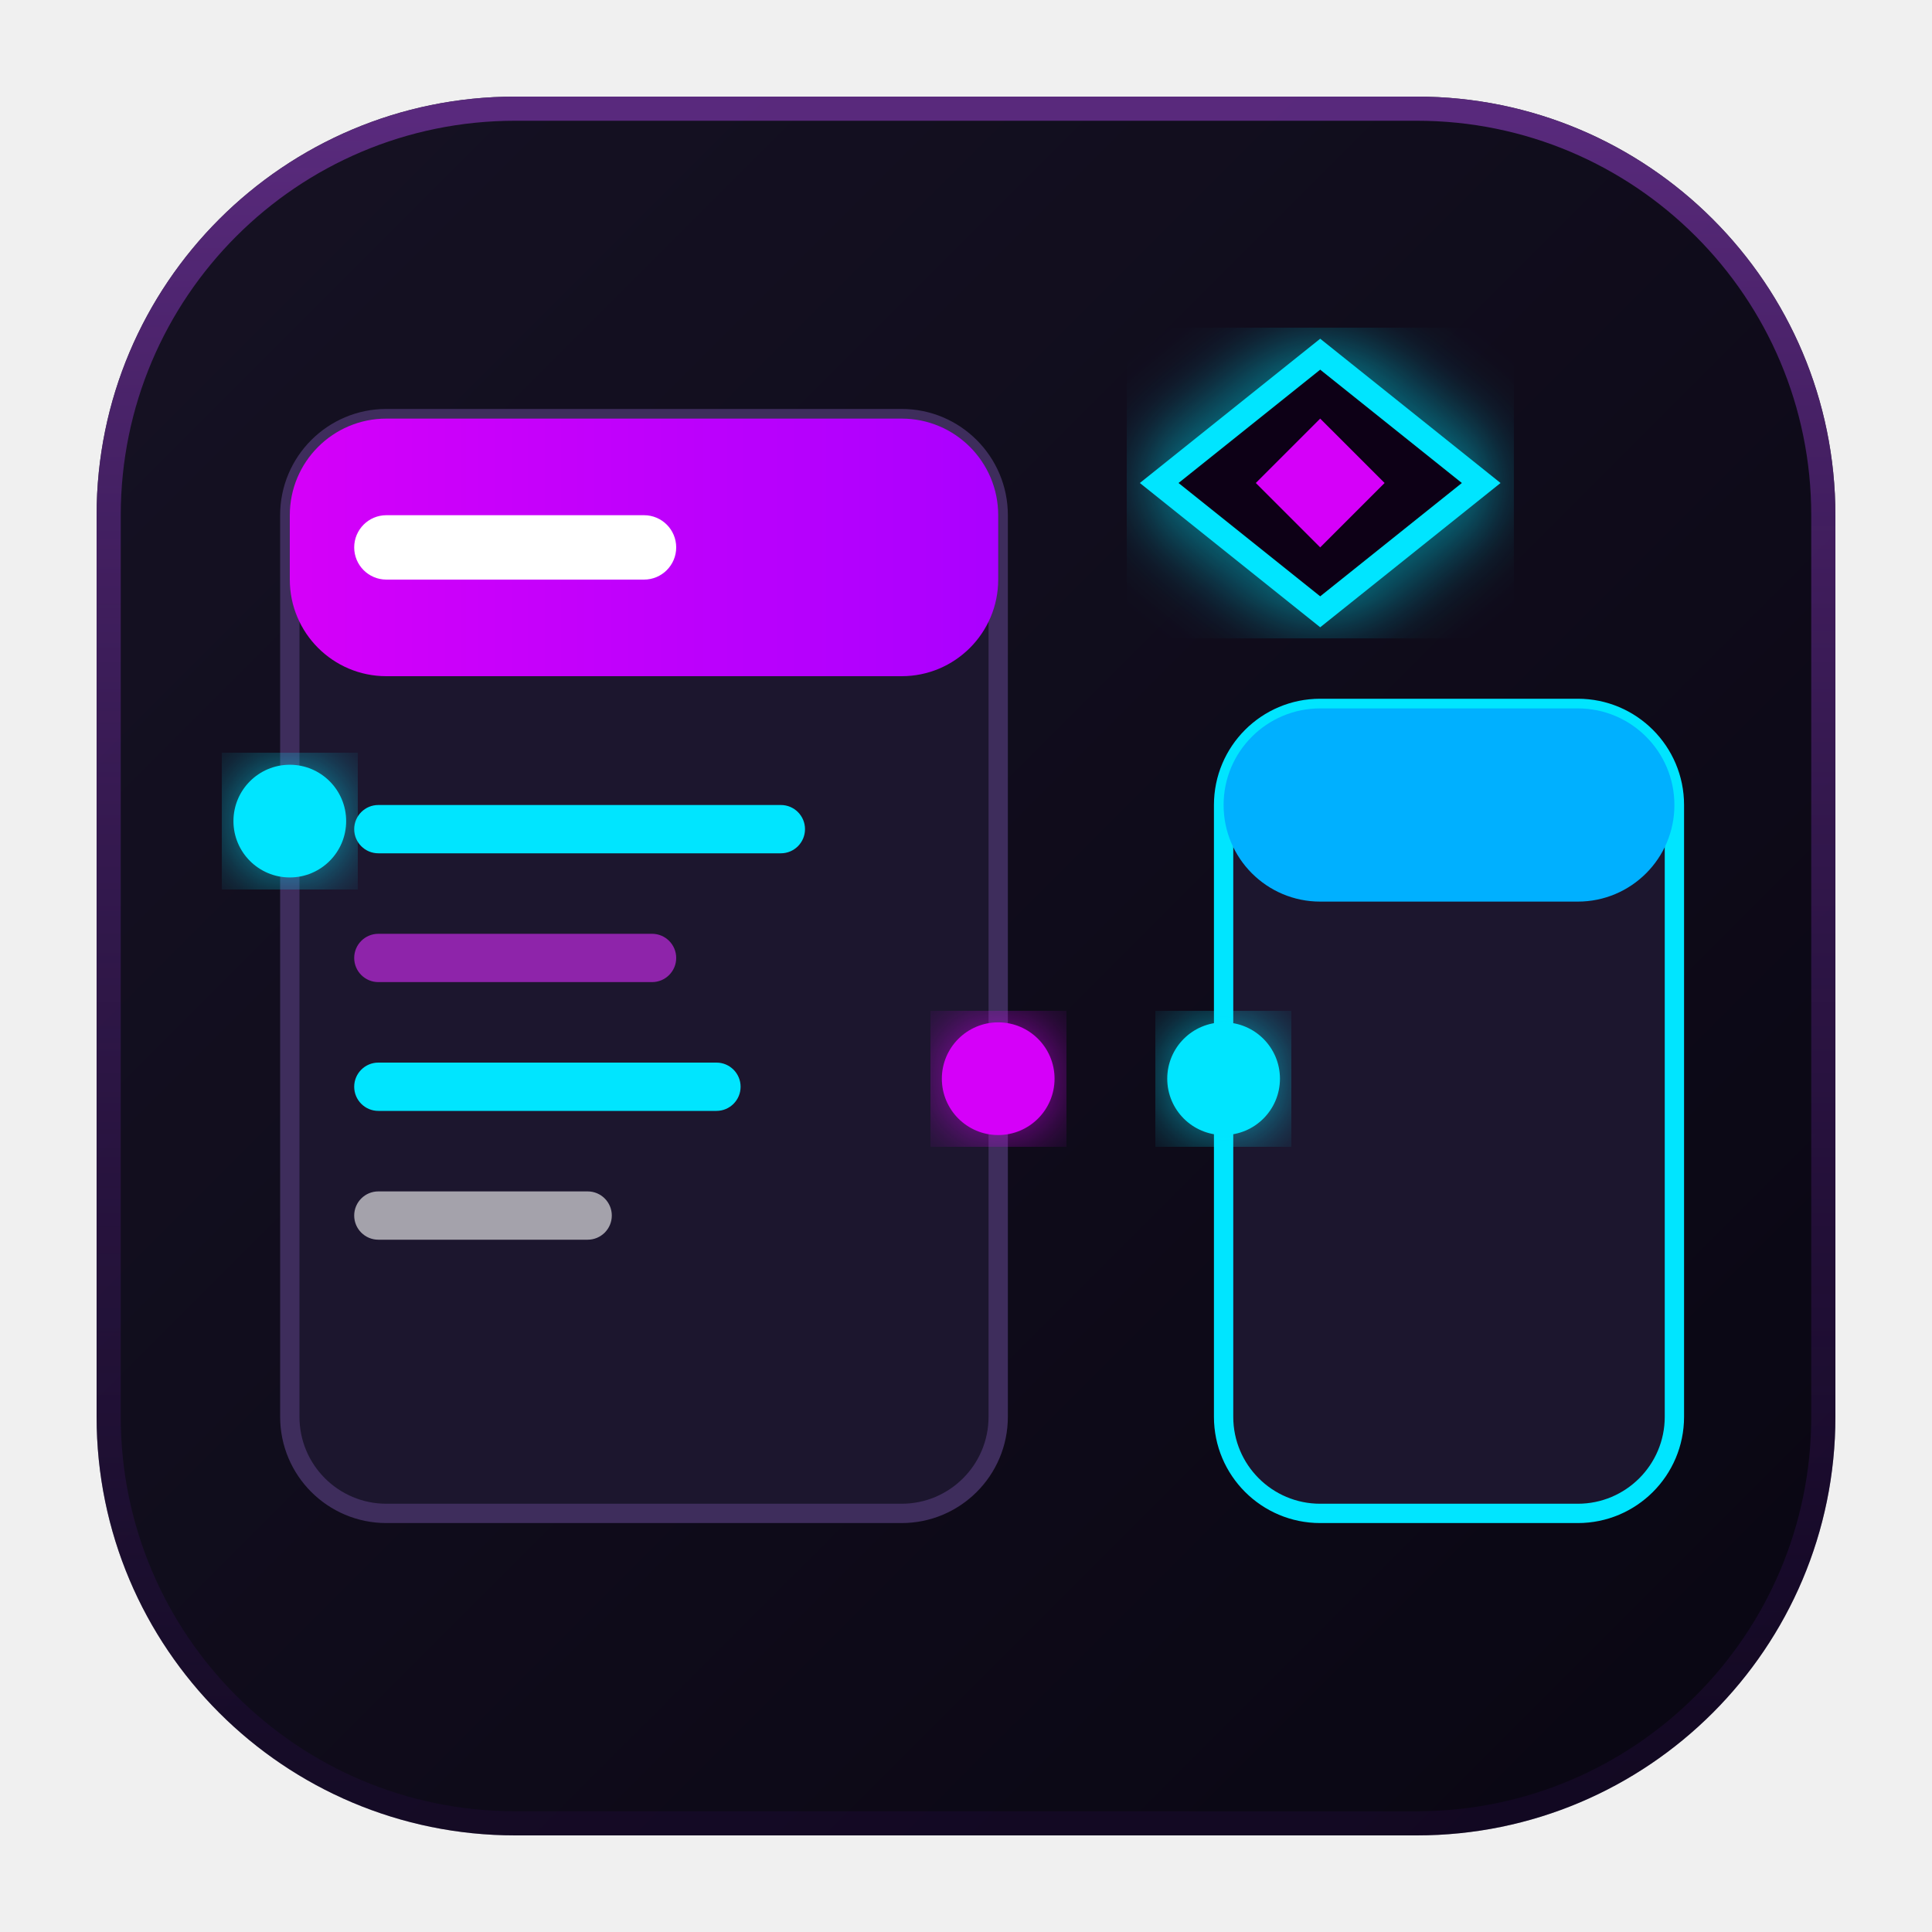
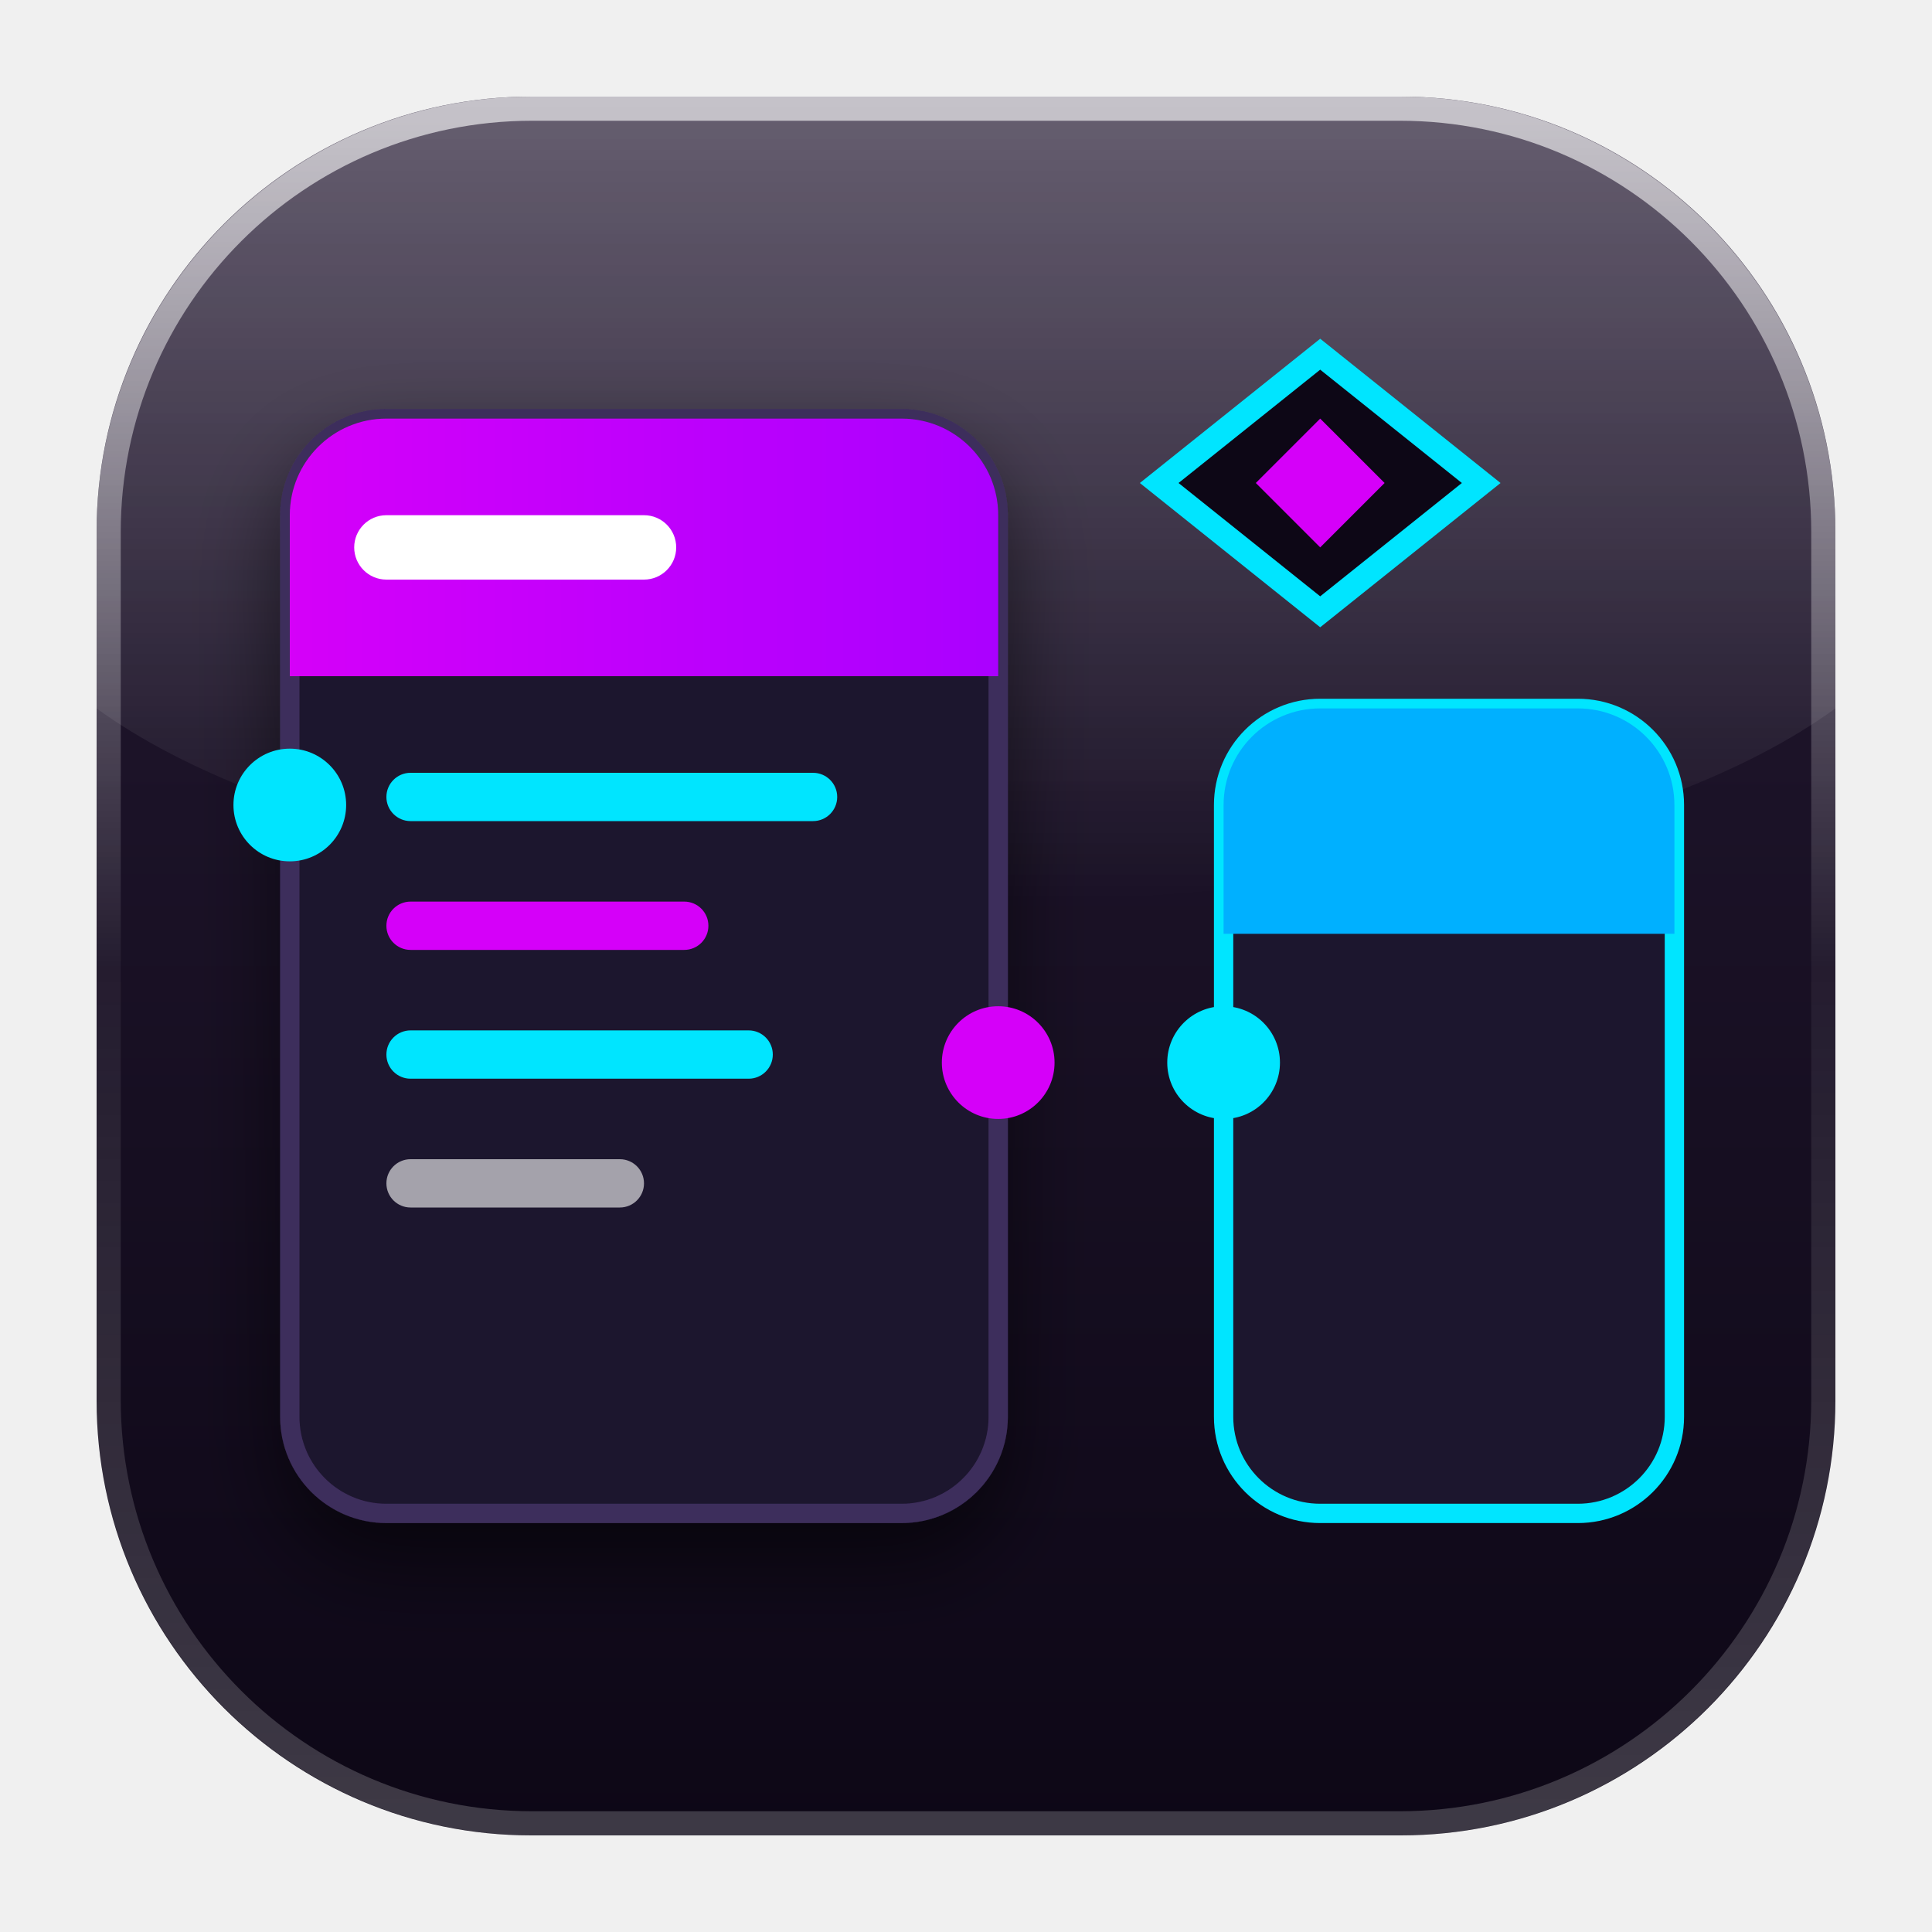
<svg xmlns="http://www.w3.org/2000/svg" viewBox="0 0 120 120" width="120" height="120" data-name="logic-node">
  <defs>
-     <linearGradient id="nodePlate" x1="0" y1="0" x2="1" y2="1">
-       <stop offset="0%" stop-color="#161224" />
-       <stop offset="100%" stop-color="#090612" />
+     <linearGradient id="ndb" x1="0" y1="0" x2="0" y2="1">
+       <stop offset="0" stop-color="#251a33" />
+       <stop offset="1" stop-color="#0d0716" />
    </linearGradient>
-     <linearGradient id="nodeRim" x1="0" y1="0" x2="0" y2="1">
-       <stop offset="0%" stop-color="#6a3093" stop-opacity="0.8" />
-       <stop offset="100%" stop-color="#240b42" stop-opacity="0.3" />
+     <linearGradient id="ndg" x1="0" y1="0" x2="0" y2="1">
+       <stop offset="0" stop-color="#ffffff" stop-opacity=".30" />
+       <stop offset="1" stop-color="#ffffff" stop-opacity="0" />
    </linearGradient>
-     <linearGradient id="headerViolet" x1="0" y1="0" x2="1" y2="0">
-       <stop offset="0%" stop-color="#d500f9" />
-       <stop offset="100%" stop-color="#aa00ff" />
+     <linearGradient id="nde" x1="0" y1="0" x2="0" y2="1">
+       <stop offset="0" stop-color="#ffffff" stop-opacity=".62" />
+       <stop offset=".5" stop-color="#ffffff" stop-opacity=".05" />
+       <stop offset="1" stop-color="#ffffff" stop-opacity=".20" />
    </linearGradient>
-     <linearGradient id="wireCyanViolet" x1="0" y1="0" x2="1" y2="1">
-       <stop offset="0%" stop-color="#00e5ff" />
-       <stop offset="100%" stop-color="#d500f9" />
-     </linearGradient>
-     <filter id="neonGlow">
-       <feGaussianBlur stdDeviation="2.5" result="blur" />
-       <feComposite in="SourceGraphic" in2="blur" operator="over" />
+     <clipPath id="ndc">
+       <rect x="6" y="6" width="108" height="108" rx="27" />
+     </clipPath>
+     <filter id="ndd" x="-50%" y="-50%" width="200%" height="200%">
+       <feDropShadow dx="0" dy="2.5" stdDeviation="2.6" flood-color="#000" flood-opacity=".55" />
    </filter>
  </defs>
-   <rect x="6" y="6" width="108" height="108" rx="26" fill="url(#nodePlate)" />
-   <rect x="6.75" y="6.75" width="106.5" height="106.5" rx="25.25" fill="none" stroke="url(#nodeRim)" stroke-width="1.5" />
-   <rect x="18" y="26" width="44" height="68" rx="6" fill="#1c162e" stroke="#3e2d5c" stroke-width="1.2" />
-   <rect x="18" y="26" width="44" height="16" rx="6" fill="url(#headerViolet)" />
-   <rect x="22" y="32" width="20" height="4" rx="2" fill="#ffffff" />
-   <rect x="22" y="50" width="28" height="3" rx="1.5" fill="#00e5ff" />
-   <rect x="22" y="58" width="20" height="3" rx="1.5" fill="#8e24aa" />
-   <rect x="22" y="66" width="24" height="3" rx="1.5" fill="#00e5ff" />
-   <rect x="22" y="74" width="16" height="3" rx="1.5" fill="#ffffff" opacity="0.6" />
-   <circle cx="18" cy="51" r="3.5" fill="#00e5ff" filter="url(#neonGlow)" />
-   <circle cx="62" cy="67" r="3.5" fill="#d500f9" filter="url(#neonGlow)" />
+   <rect x="6" y="6" width="108" height="108" rx="27" fill="url(#ndb)" />
+   <g clip-path="url(#ndc)">
+     <path d="M6 6H114V44C92 60 28 60 6 44Z" fill="url(#ndg)" />
+   </g>
+   <linearGradient id="ndHeader" x1="0" y1="0" x2="1" y2="0">
+     <stop offset="0" stop-color="#d500f9" />
+     <stop offset="1" stop-color="#aa00ff" />
+   </linearGradient>
+   <linearGradient id="ndWire" x1="0" y1="0" x2="1" y2="1">
+     <stop offset="0" stop-color="#00e5ff" />
+     <stop offset="1" stop-color="#d500f9" />
+   </linearGradient>
+   <g filter="url(#ndd)">
+     <rect x="18" y="26" width="44" height="68" rx="6" fill="#1c162e" stroke="#3e2d5c" stroke-width="1.2" />
+     <path d="M18 32 a6 6 0 0 1 6-6 h32 a6 6 0 0 1 6 6 v10 h-44 z" fill="url(#ndHeader)" />
+     <rect x="22" y="32" width="20" height="4" rx="2" fill="#ffffff" />
+   </g>
+   <rect x="24" y="48" width="28" height="3" rx="1.5" fill="#00e5ff" />
+   <rect x="24" y="56" width="20" height="3" rx="1.5" fill="#d500f9" />
+   <rect x="24" y="64" width="24" height="3" rx="1.5" fill="#00e5ff" />
+   <rect x="24" y="72" width="16" height="3" rx="1.5" fill="#ffffff" opacity=".6" />
+   <circle cx="18" cy="50" r="3.5" fill="#00e5ff" />
+   <circle cx="62" cy="66" r="3.5" fill="#d500f9" />
  <rect x="76" y="44" width="28" height="50" rx="6" fill="#1c162e" stroke="#00e5ff" stroke-width="1.2" />
-   <rect x="76" y="44" width="28" height="12" rx="6" fill="#00b0ff" />
-   <circle cx="76" cy="67" r="3.5" fill="#00e5ff" filter="url(#neonGlow)" />
-   <path d="M62 67 C70 67 68 67 76 67" fill="none" stroke="url(#wireCyanViolet)" stroke-width="3" stroke-linecap="round" filter="url(#neonGlow)" />
-   <path d="M82 22 L92 30 L82 38 L72 30 Z" fill="#090612" stroke="#00e5ff" stroke-width="1.5" filter="url(#neonGlow)" />
+   <path d="M76 50 a6 6 0 0 1 6-6 h16 a6 6 0 0 1 6 6 v8 h-28 z" fill="#00b0ff" />
+   <circle cx="76" cy="66" r="3.5" fill="#00e5ff" />
+   <path d="M62 66 C70 66 68 66 76 66" fill="none" stroke="url(#ndWire)" stroke-width="3" stroke-linecap="round" />
+   <path d="M82 22 L92 30 L82 38 L72 30 Z" fill="#0d0716" stroke="#00e5ff" stroke-width="1.5" />
  <path d="M82 26 L86 30 L82 34 L78 30 Z" fill="#d500f9" />
+   <rect x="6.75" y="6.75" width="106.5" height="106.5" rx="26.3" fill="none" stroke="url(#nde)" stroke-width="1.5" />
</svg>
